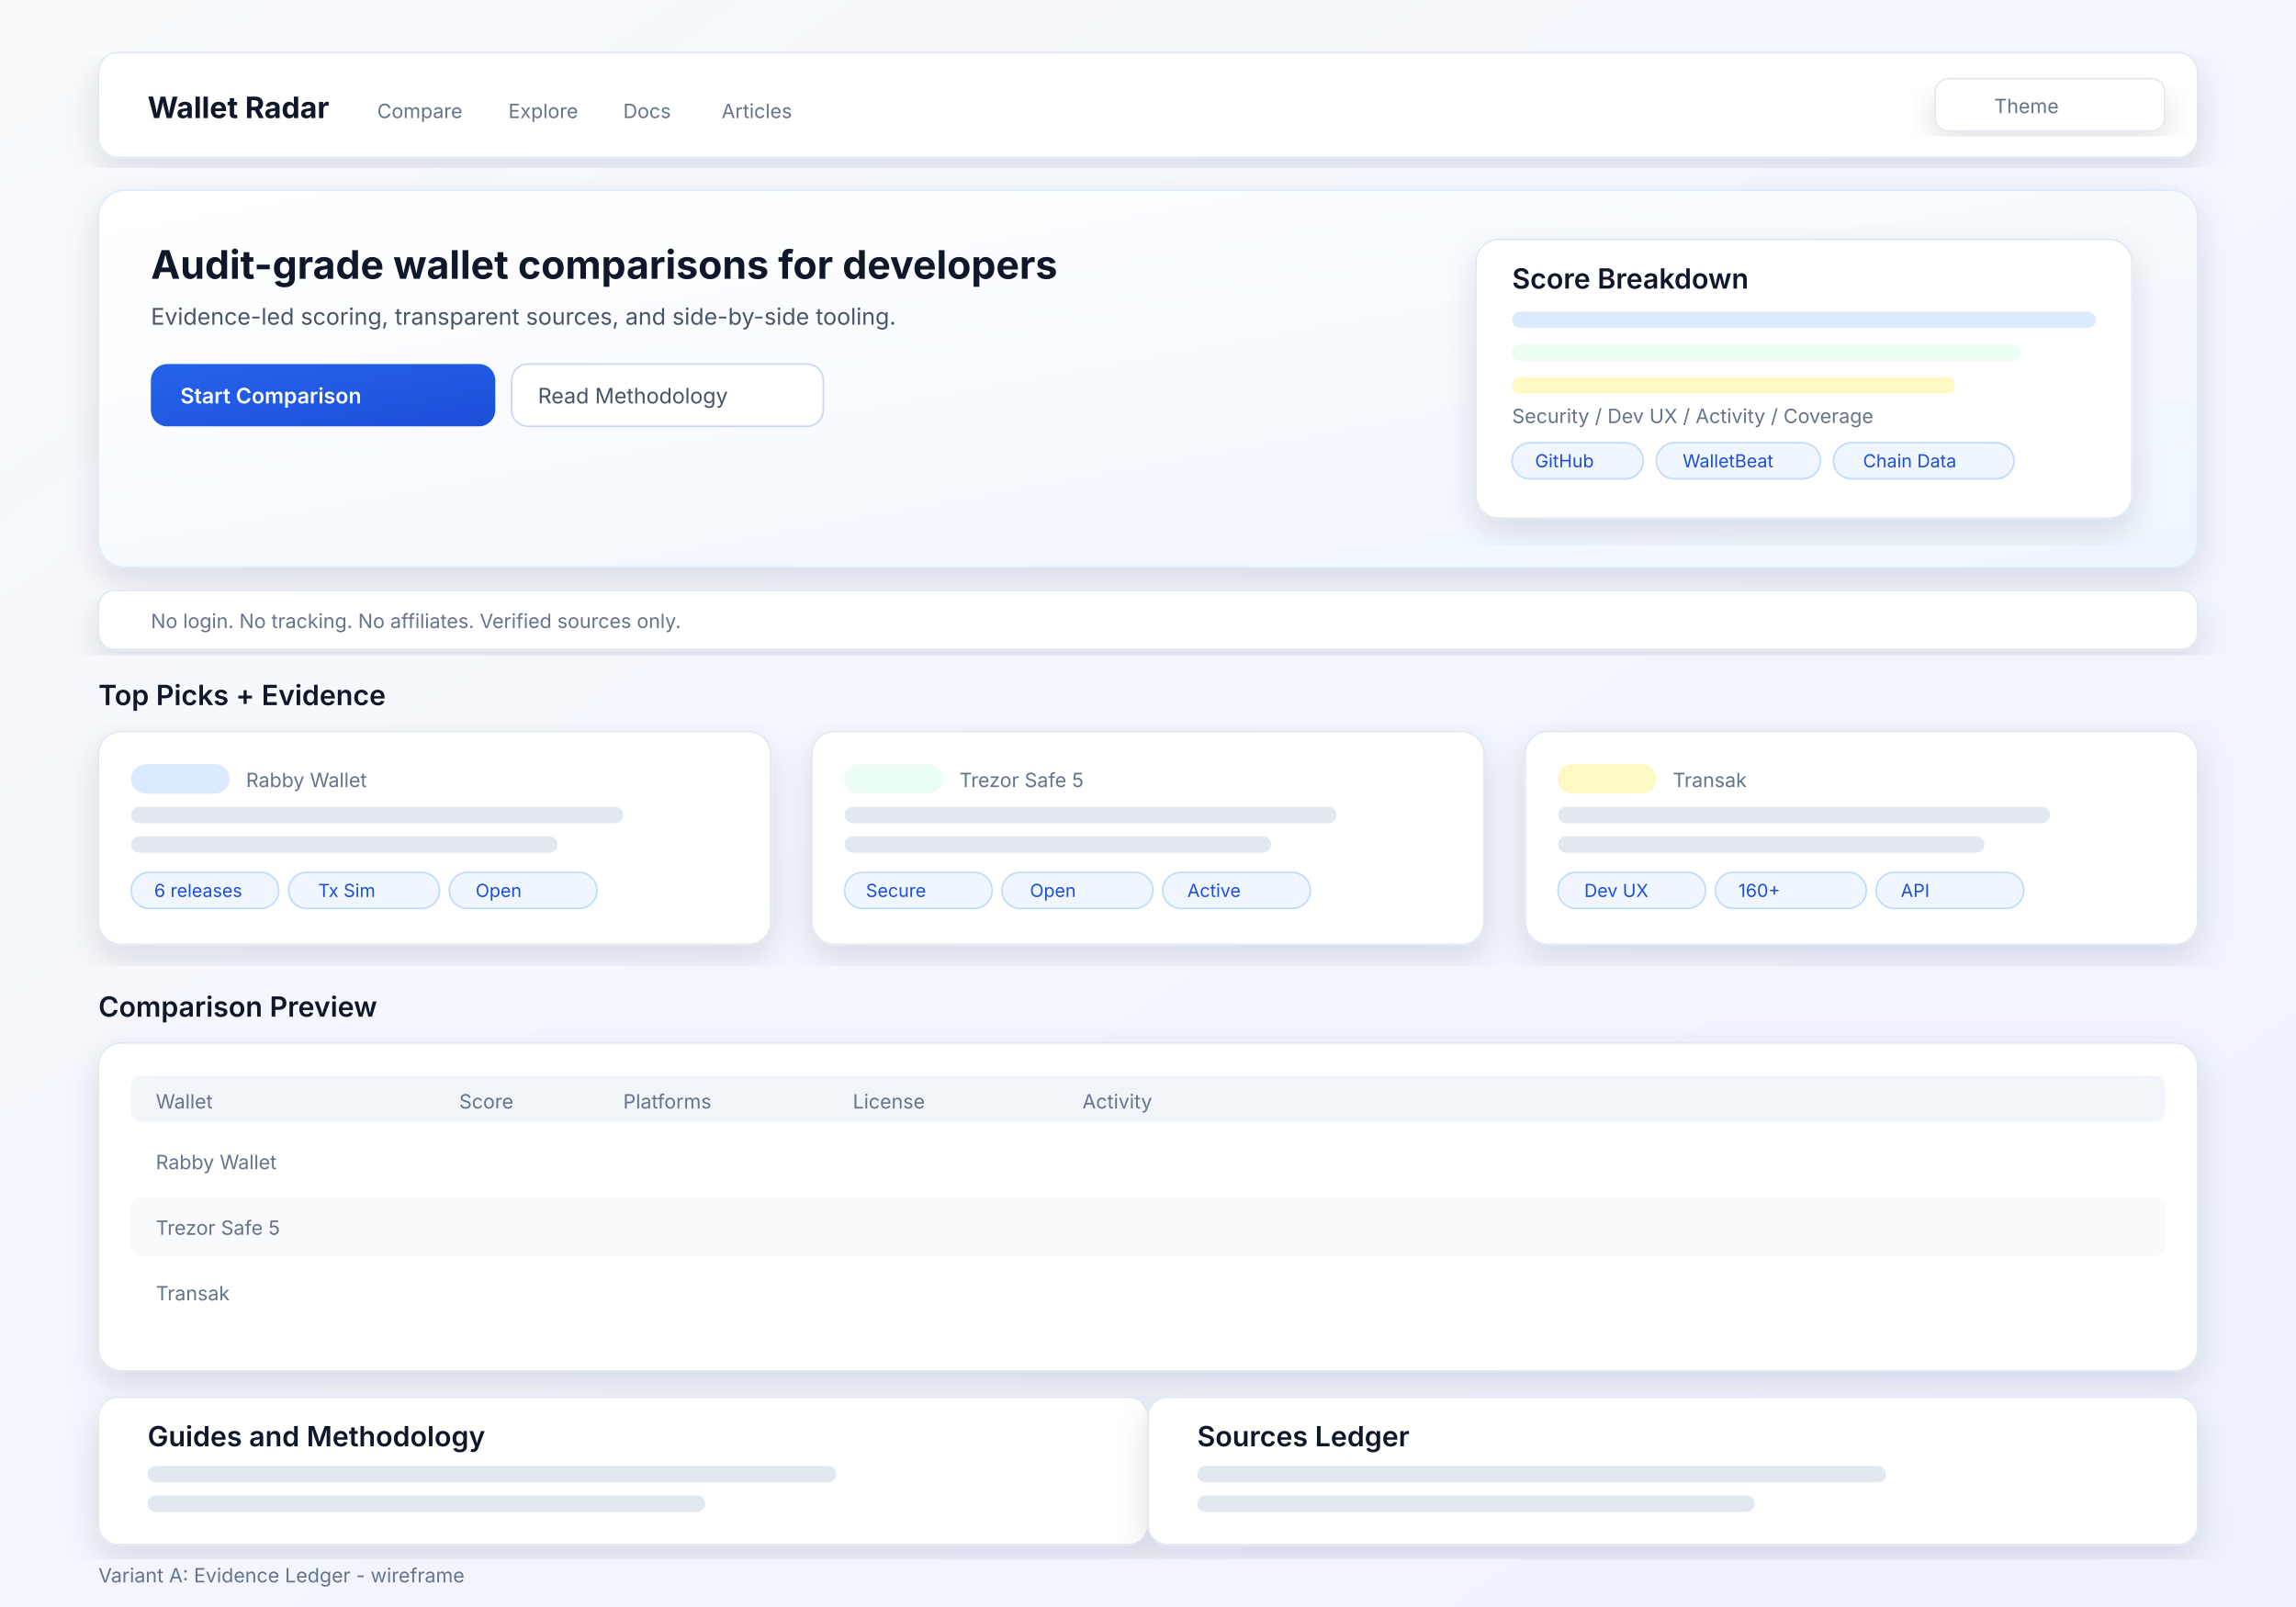
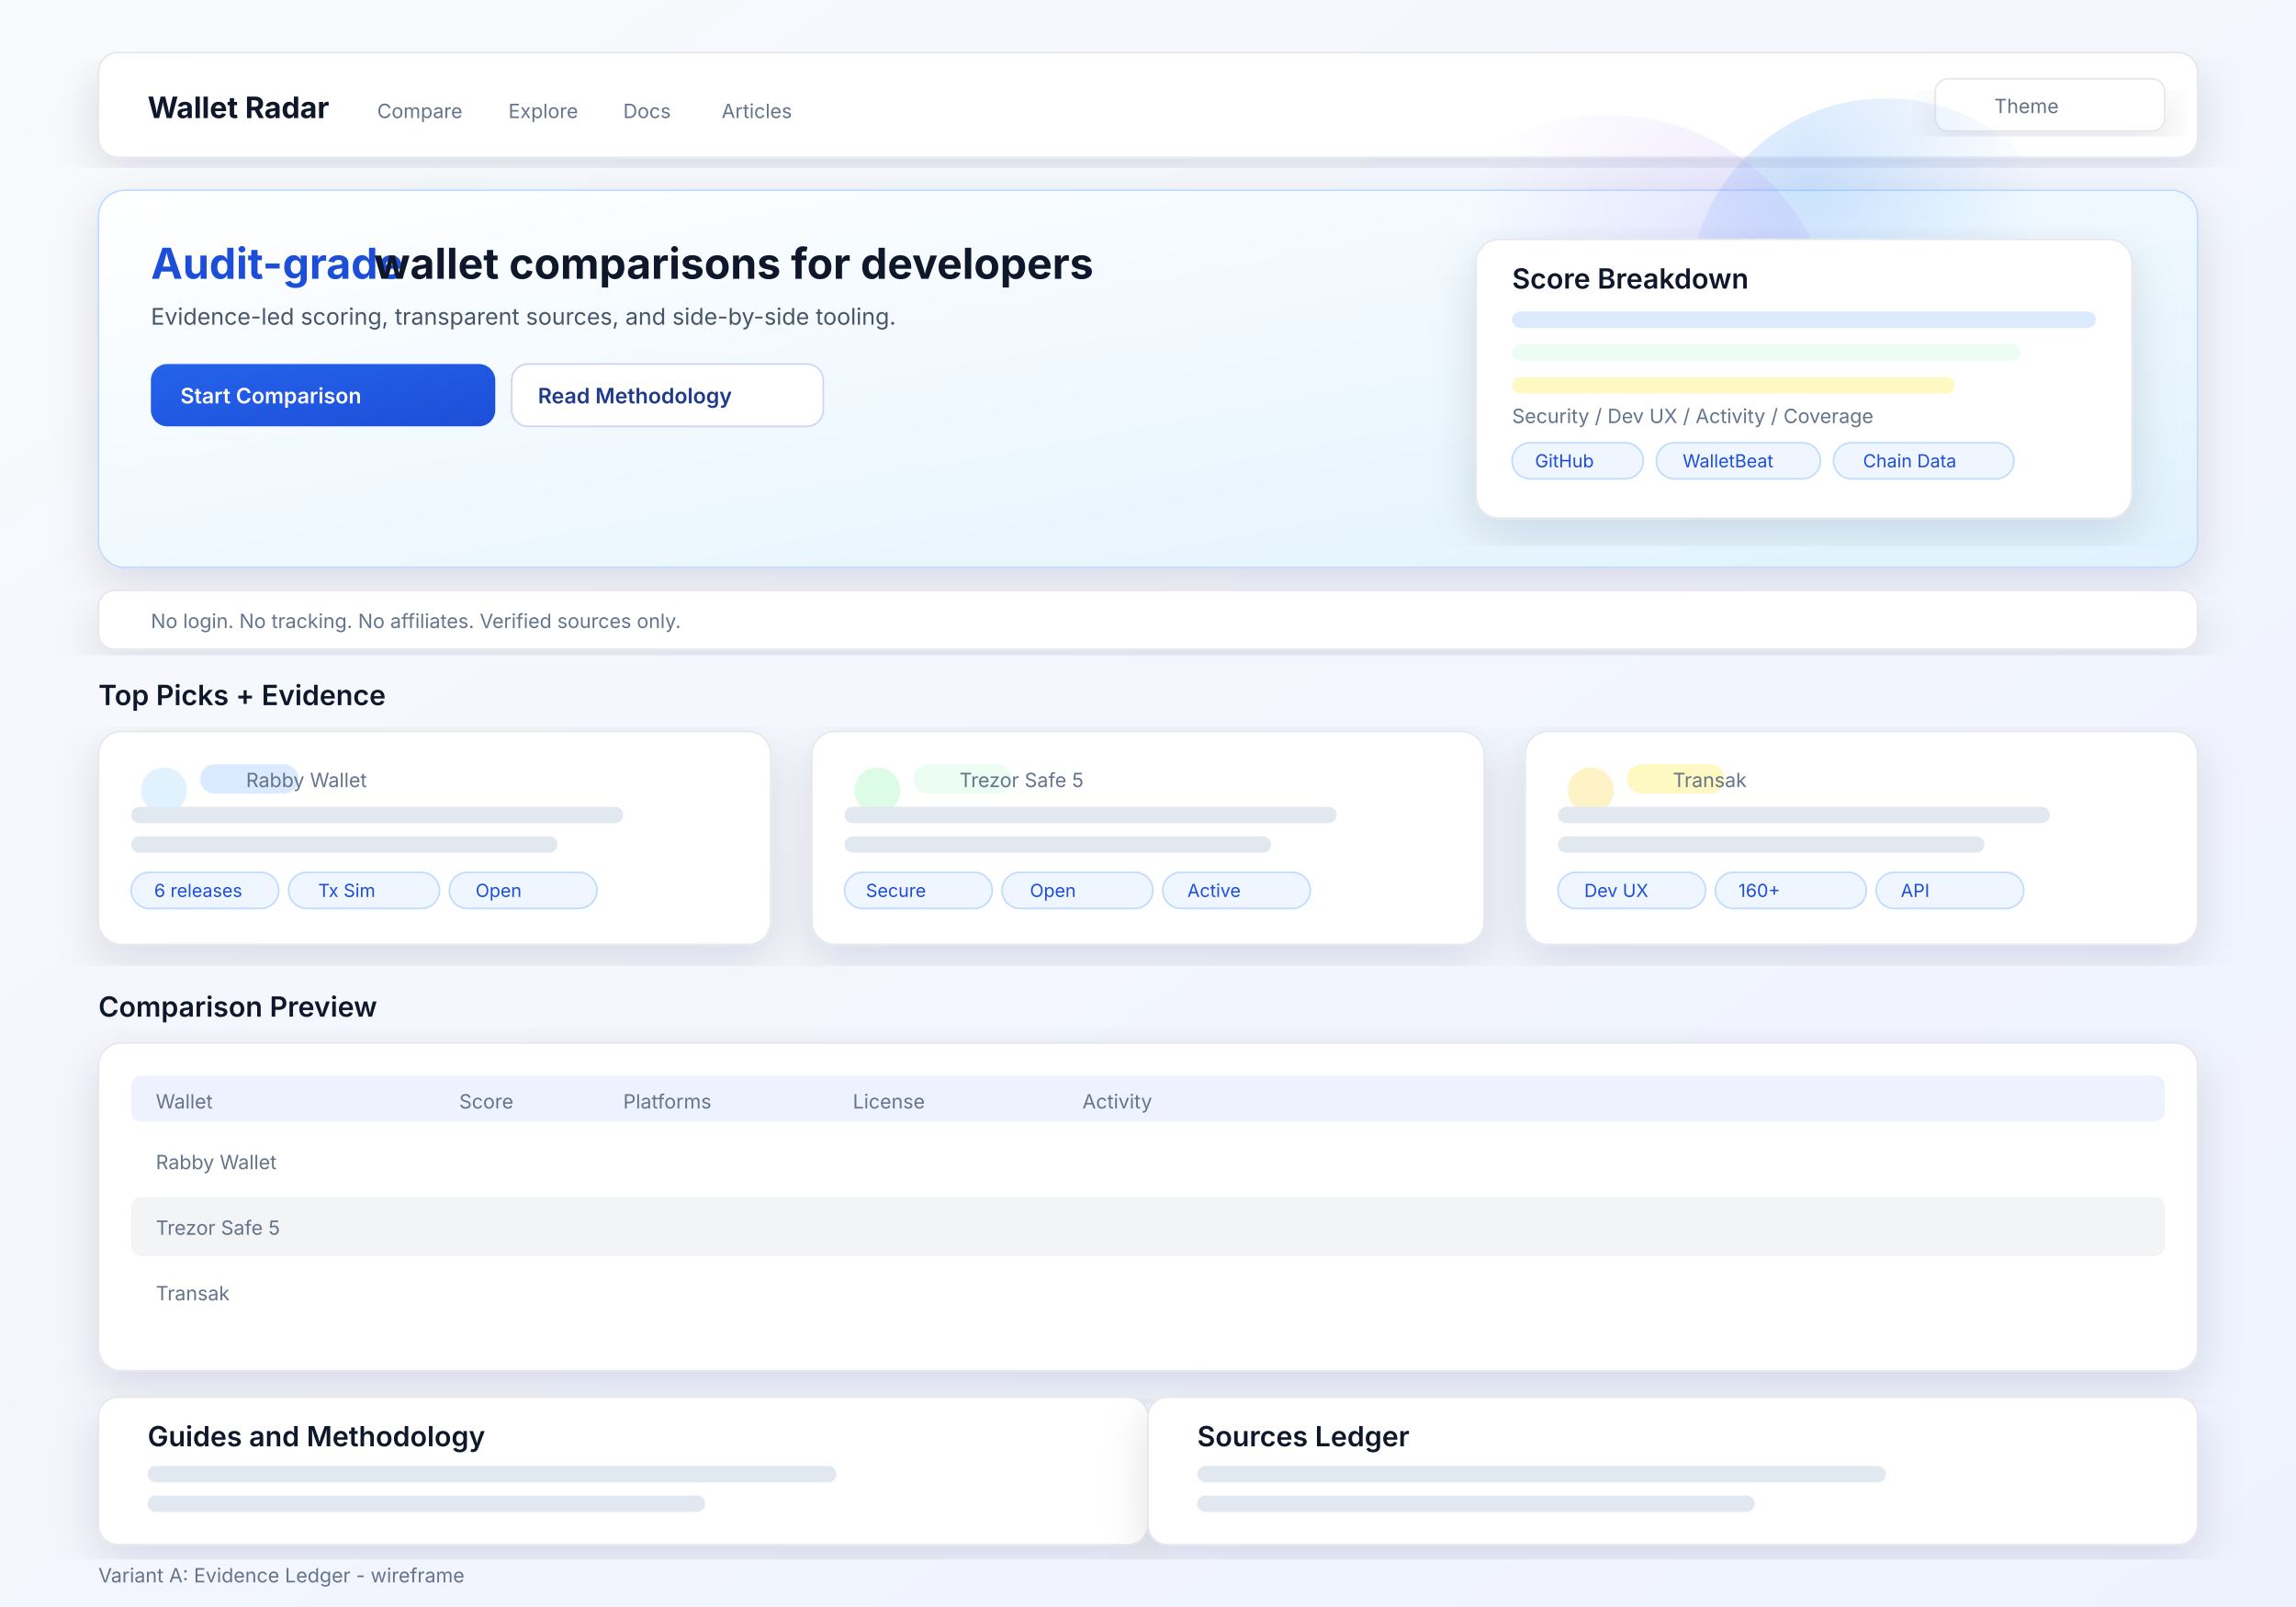
<svg xmlns="http://www.w3.org/2000/svg" width="1400" height="980" viewBox="0 0 1400 980">
  <defs>
    <linearGradient id="bg-gradient" x1="0" y1="0" x2="1" y2="1">
      <stop offset="0%" stop-color="#f8fafc" />
      <stop offset="100%" stop-color="#eef2ff" />
    </linearGradient>
    <linearGradient id="hero-gradient" x1="0" y1="0" x2="1" y2="1">
      <stop offset="0%" stop-color="#ffffff" />
-       <stop offset="100%" stop-color="#eff6ff" />
+       <stop offset="100%" stop-color="#e0f2fe" />
    </linearGradient>
+     <radialGradient id="glow-blue" cx="0.3" cy="0.2" r="0.6">
+       <stop offset="0%" stop-color="#60a5fa" stop-opacity="0.28" />
+       <stop offset="100%" stop-color="#60a5fa" stop-opacity="0" />
+     </radialGradient>
+     <radialGradient id="glow-purple" cx="0.8" cy="0.3" r="0.6">
+       <stop offset="0%" stop-color="#a78bfa" stop-opacity="0.2" />
+       <stop offset="100%" stop-color="#a78bfa" stop-opacity="0" />
+     </radialGradient>
    <linearGradient id="cta-gradient" x1="0" y1="0" x2="1" y2="1">
      <stop offset="0%" stop-color="#2563eb" />
      <stop offset="100%" stop-color="#1d4ed8" />
    </linearGradient>
    <filter id="card-shadow" x="-10%" y="-10%" width="120%" height="120%">
-       <feDropShadow dx="0" dy="8" stdDeviation="10" flood-color="#0f172a" flood-opacity="0.12" />
+       <feDropShadow dx="0" dy="10" stdDeviation="14" flood-color="#0f172a" flood-opacity="0.12" />
    </filter>
    <style>
      .bg { fill: url(#bg-gradient); }
-       .panel { fill: #ffffff; stroke: #e2e8f0; stroke-width: 1; filter: url(#card-shadow); }
-       .hero { fill: url(#hero-gradient); stroke: #dbeafe; stroke-width: 1; filter: url(#card-shadow); }
+       .panel { fill: #ffffff; stroke: #e5e7eb; stroke-width: 1; filter: url(#card-shadow); }
+       .hero { fill: url(#hero-gradient); stroke: #bfdbfe; stroke-width: 1; filter: url(#card-shadow); }
      .cta-primary { fill: url(#cta-gradient); }
      .cta-secondary { fill: #ffffff; stroke: #cbd5f5; stroke-width: 1; }
      .cta-text { font-size: 13px; font-family: Inter, Arial, sans-serif; fill: #ffffff; font-weight: 600; }
+       .cta-secondary-text { font-size: 13px; font-family: Inter, Arial, sans-serif; fill: #1e3a8a; font-weight: 600; }
      .muted { fill: #e2e8f0; }
      .text { font-family: Inter, Arial, sans-serif; fill: #0f172a; }
      .subtext { font-family: Inter, Arial, sans-serif; fill: #475569; }
      .label { font-size: 12px; font-family: Inter, Arial, sans-serif; fill: #64748b; }
-       .title { font-size: 24px; font-weight: 700; font-family: Inter, Arial, sans-serif; fill: #0f172a; }
+       .title { font-size: 26px; font-weight: 700; font-family: Inter, Arial, sans-serif; fill: #0f172a; }
+       .title-accent { font-size: 26px; font-weight: 700; font-family: Inter, Arial, sans-serif; fill: #1d4ed8; }
      .h2 { font-size: 17px; font-weight: 600; font-family: Inter, Arial, sans-serif; fill: #0f172a; }
      .chip { fill: #eff6ff; stroke: #bfdbfe; }
      .chip-text { font-size: 11px; font-family: Inter, Arial, sans-serif; fill: #1d4ed8; }
      .accent { fill: #dbeafe; }
      .accent-2 { fill: #ecfdf3; }
      .accent-3 { fill: #fef9c3; }
-       .table-head { fill: #f1f5f9; }
+       .table-head { fill: #eef2ff; }
      .table-row { fill: #ffffff; }
-       .table-row-alt { fill: #f8fafc; }
+       .table-row-alt { fill: #f3f4f6; }
+       .icon-bg { fill: #e0f2fe; }
+       .icon-bg-2 { fill: #dcfce7; }
+       .icon-bg-3 { fill: #fef3c7; }
    </style>
  </defs>
  <rect class="bg" x="0" y="0" width="1400" height="980" />
  <rect class="panel" x="60" y="32" width="1280" height="64" rx="12" />
  <text class="text" x="90" y="72" font-size="18" font-weight="700">Wallet Radar</text>
  <text class="label" x="230" y="72">Compare</text>
  <text class="label" x="310" y="72">Explore</text>
  <text class="label" x="380" y="72">Docs</text>
  <text class="label" x="440" y="72">Articles</text>
  <rect class="panel" x="1180" y="48" width="140" height="32" rx="8" />
  <text class="label" x="1216" y="69">Theme</text>
  <rect class="hero" x="60" y="116" width="1280" height="230" rx="16" />
-   <text class="title" x="92" y="170">Audit-grade wallet comparisons for developers</text>
+   <circle cx="1150" cy="180" r="120" fill="url(#glow-blue)" />
+   <circle cx="980" cy="210" r="140" fill="url(#glow-purple)" />
+   <text class="title-accent" x="92" y="170">Audit-grade</text>
+   <text class="title" x="228" y="170">wallet comparisons for developers</text>
  <text class="subtext" x="92" y="198" font-size="14">Evidence-led scoring, transparent sources, and side-by-side tooling.</text>
  <rect class="cta-primary" x="92" y="222" width="210" height="38" rx="10" />
  <text class="cta-text" x="110" y="246">Start Comparison</text>
  <rect class="cta-secondary" x="312" y="222" width="190" height="38" rx="10" />
-   <text class="subtext" x="328" y="246" font-size="13">Read Methodology</text>
+   <text class="cta-secondary-text" x="328" y="246">Read Methodology</text>
  <rect class="panel" x="900" y="146" width="400" height="170" rx="14" />
  <text class="h2" x="922" y="176">Score Breakdown</text>
  <rect class="accent" x="922" y="190" width="356" height="10" rx="5" />
  <rect class="accent-2" x="922" y="210" width="310" height="10" rx="5" />
  <rect class="accent-3" x="922" y="230" width="270" height="10" rx="5" />
  <text class="label" x="922" y="258">Security / Dev UX / Activity / Coverage</text>
  <rect class="chip" x="922" y="270" width="80" height="22" rx="11" />
  <text class="chip-text" x="936" y="285">GitHub</text>
  <rect class="chip" x="1010" y="270" width="100" height="22" rx="11" />
  <text class="chip-text" x="1026" y="285">WalletBeat</text>
  <rect class="chip" x="1118" y="270" width="110" height="22" rx="11" />
  <text class="chip-text" x="1136" y="285">Chain Data</text>
  <rect class="panel" x="60" y="360" width="1280" height="36" rx="10" />
  <text class="label" x="92" y="383">No login. No tracking. No affiliates. Verified sources only.</text>
  <text class="h2" x="60" y="430">Top Picks + Evidence</text>
  <rect class="panel" x="60" y="446" width="410" height="130" rx="14" />
-   <rect class="accent" x="80" y="466" width="60" height="18" rx="9" />
+   <circle class="icon-bg" cx="100" cy="482" r="14" />
+   <rect class="accent" x="122" y="466" width="60" height="18" rx="9" />
  <text class="label" x="150" y="480">Rabby Wallet</text>
  <rect class="muted" x="80" y="492" width="300" height="10" rx="5" />
  <rect class="muted" x="80" y="510" width="260" height="10" rx="5" />
  <rect class="chip" x="80" y="532" width="90" height="22" rx="11" />
  <text class="chip-text" x="94" y="547">6 releases</text>
  <rect class="chip" x="176" y="532" width="92" height="22" rx="11" />
  <text class="chip-text" x="194" y="547">Tx Sim</text>
  <rect class="chip" x="274" y="532" width="90" height="22" rx="11" />
  <text class="chip-text" x="290" y="547">Open</text>
  <rect class="panel" x="495" y="446" width="410" height="130" rx="14" />
-   <rect class="accent-2" x="515" y="466" width="60" height="18" rx="9" />
+   <circle class="icon-bg-2" cx="535" cy="482" r="14" />
+   <rect class="accent-2" x="557" y="466" width="60" height="18" rx="9" />
  <text class="label" x="585" y="480">Trezor Safe 5</text>
  <rect class="muted" x="515" y="492" width="300" height="10" rx="5" />
  <rect class="muted" x="515" y="510" width="260" height="10" rx="5" />
  <rect class="chip" x="515" y="532" width="90" height="22" rx="11" />
  <text class="chip-text" x="528" y="547">Secure</text>
  <rect class="chip" x="611" y="532" width="92" height="22" rx="11" />
  <text class="chip-text" x="628" y="547">Open</text>
  <rect class="chip" x="709" y="532" width="90" height="22" rx="11" />
  <text class="chip-text" x="724" y="547">Active</text>
  <rect class="panel" x="930" y="446" width="410" height="130" rx="14" />
-   <rect class="accent-3" x="950" y="466" width="60" height="18" rx="9" />
+   <circle class="icon-bg-3" cx="970" cy="482" r="14" />
+   <rect class="accent-3" x="992" y="466" width="60" height="18" rx="9" />
  <text class="label" x="1020" y="480">Transak</text>
  <rect class="muted" x="950" y="492" width="300" height="10" rx="5" />
  <rect class="muted" x="950" y="510" width="260" height="10" rx="5" />
  <rect class="chip" x="950" y="532" width="90" height="22" rx="11" />
  <text class="chip-text" x="966" y="547">Dev UX</text>
  <rect class="chip" x="1046" y="532" width="92" height="22" rx="11" />
  <text class="chip-text" x="1060" y="547">160+</text>
  <rect class="chip" x="1144" y="532" width="90" height="22" rx="11" />
  <text class="chip-text" x="1159" y="547">API</text>
  <text class="h2" x="60" y="620">Comparison Preview</text>
  <rect class="panel" x="60" y="636" width="1280" height="200" rx="14" />
  <rect class="table-head" x="80" y="656" width="1240" height="28" rx="6" />
  <text class="label" x="95" y="676">Wallet</text>
  <text class="label" x="280" y="676">Score</text>
  <text class="label" x="380" y="676">Platforms</text>
  <text class="label" x="520" y="676">License</text>
  <text class="label" x="660" y="676">Activity</text>
  <rect class="table-row" x="80" y="690" width="1240" height="36" rx="6" />
  <rect class="table-row-alt" x="80" y="730" width="1240" height="36" rx="6" />
  <rect class="table-row" x="80" y="770" width="1240" height="36" rx="6" />
  <text class="label" x="95" y="713">Rabby Wallet</text>
  <text class="label" x="95" y="753">Trezor Safe 5</text>
  <text class="label" x="95" y="793">Transak</text>
  <rect class="panel" x="60" y="852" width="640" height="90" rx="12" />
  <text class="h2" x="90" y="882">Guides and Methodology</text>
  <rect class="muted" x="90" y="894" width="420" height="10" rx="5" />
  <rect class="muted" x="90" y="912" width="340" height="10" rx="5" />
  <rect class="panel" x="700" y="852" width="640" height="90" rx="12" />
  <text class="h2" x="730" y="882">Sources Ledger</text>
  <rect class="muted" x="730" y="894" width="420" height="10" rx="5" />
  <rect class="muted" x="730" y="912" width="340" height="10" rx="5" />
  <text class="label" x="60" y="965">Variant A: Evidence Ledger - wireframe</text>
</svg>
